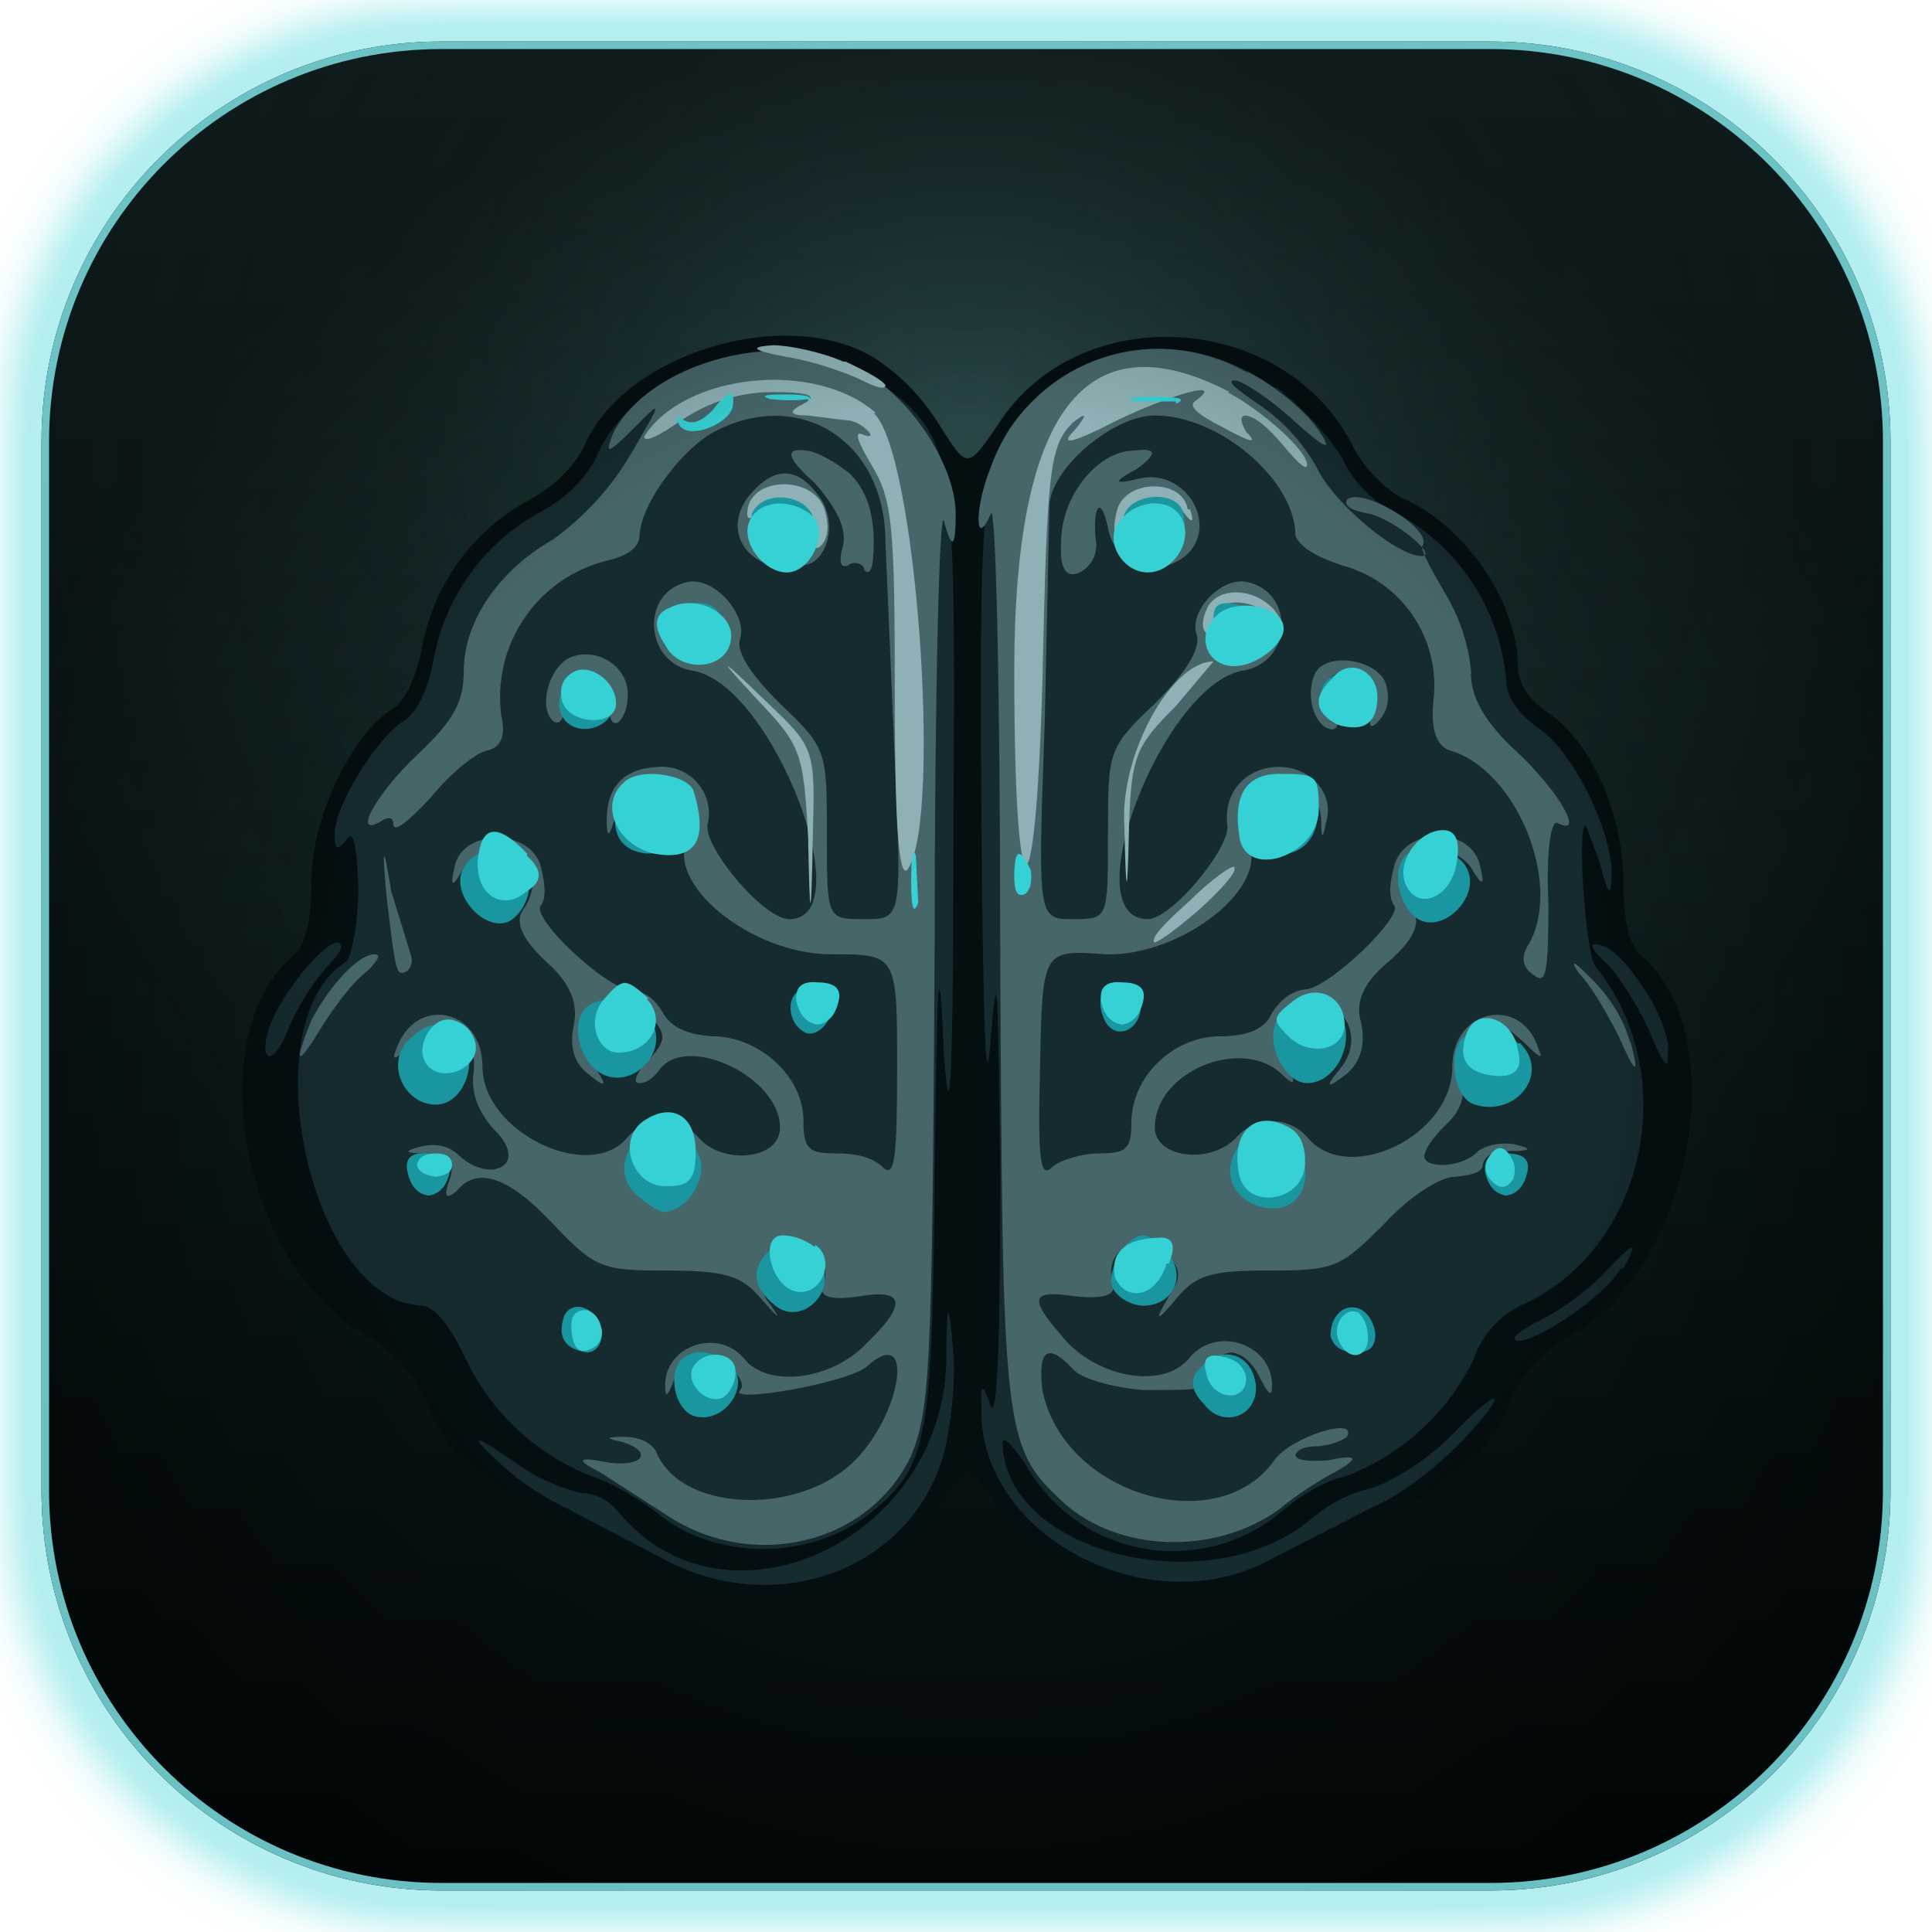
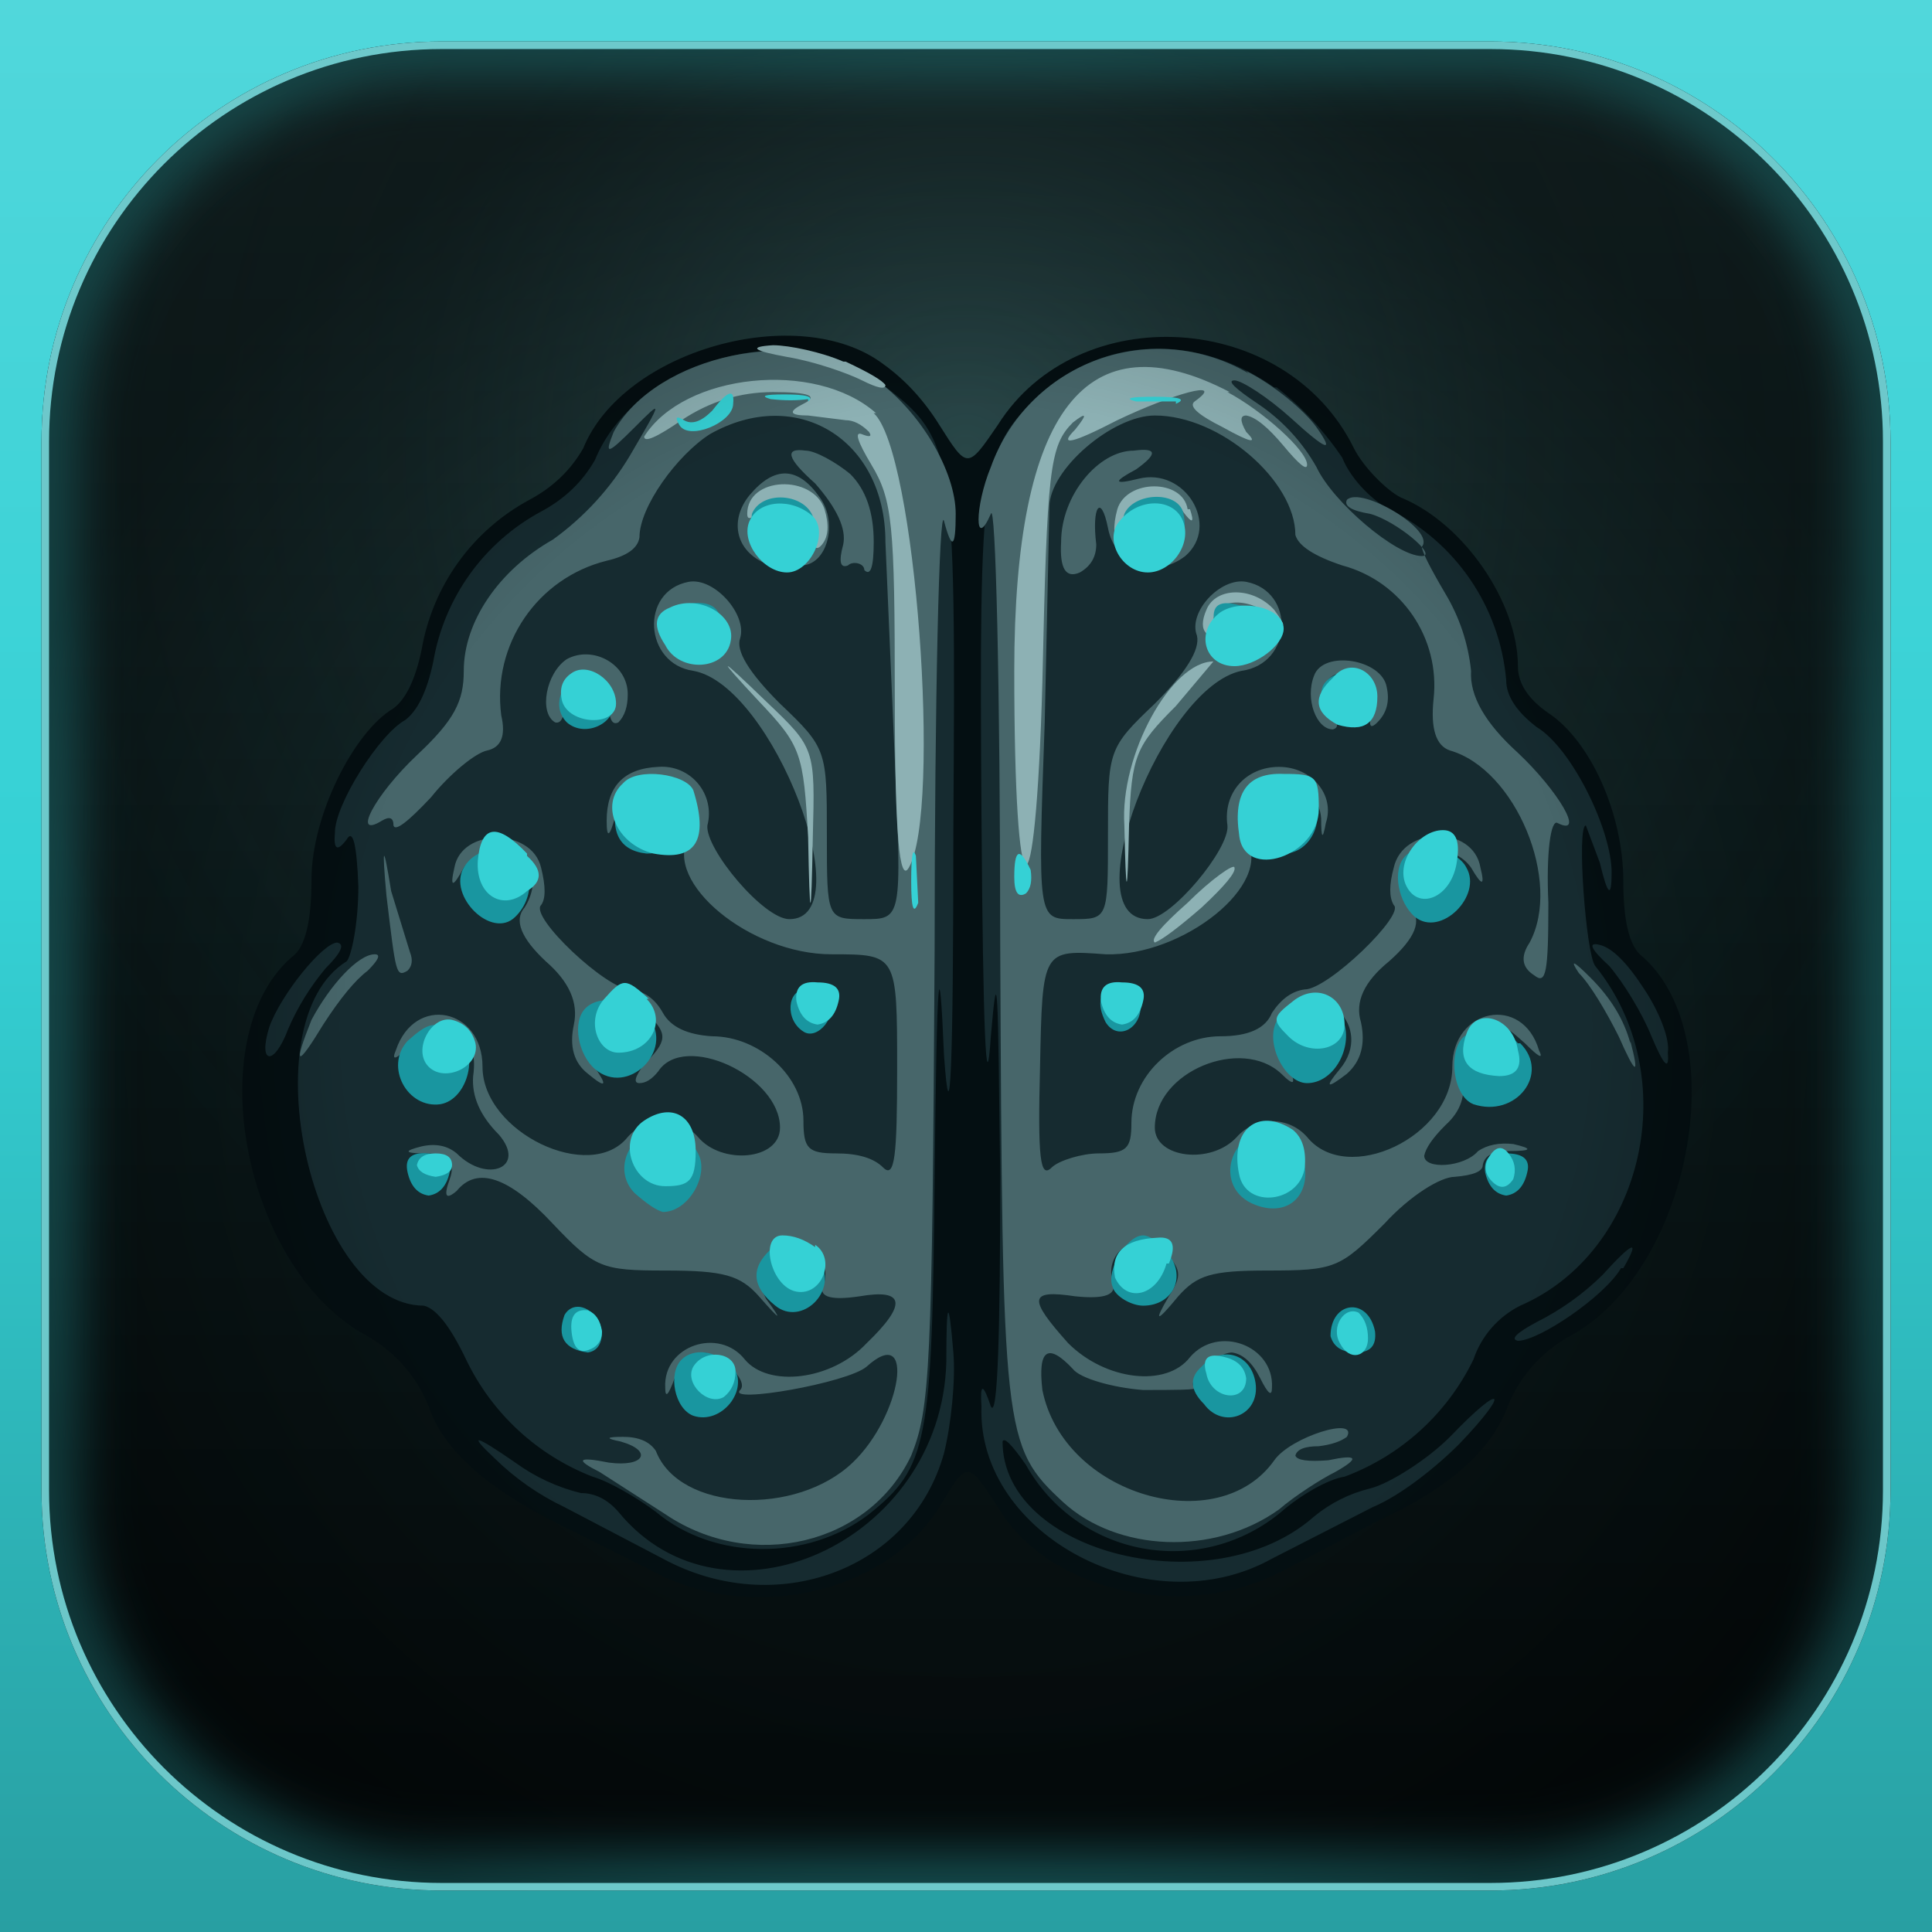
<svg xmlns="http://www.w3.org/2000/svg" width="512" height="512" aria-labelledby="t d" viewBox="0 0 64 64">
  <defs>
    <radialGradient id="g-sheen" cx="32" cy="15" r="34" gradientUnits="userSpaceOnUse">
      <stop offset="0" stop-color="#3a6163" stop-opacity=".55" />
      <stop offset=".55" stop-color="#20393a" stop-opacity=".18" />
      <stop offset="1" stop-color="#20393a" stop-opacity="0" />
    </radialGradient>
    <radialGradient id="g-vig" cx="32" cy="34" r="33" gradientUnits="userSpaceOnUse">
      <stop offset=".62" stop-opacity="0" />
      <stop offset="1" stop-opacity=".42" />
    </radialGradient>
    <linearGradient id="g-body" x1="32" x2="32" y1="0" y2="64" gradientUnits="userSpaceOnUse">
      <stop offset="0" stop-color="#1a2f30" />
      <stop offset=".5" stop-color="#0b1a1b" />
      <stop offset="1" stop-color="#04090a" />
    </linearGradient>
    <clipPath id="clip">
      <use href="#sq" />
    </clipPath>
    <filter id="glow" x="-30%" y="-30%" width="160%" height="160%">
      <feGaussianBlur stdDeviation="0.875" />
    </filter>
    <rect id="sq" x="1.375" y="1.375" width="61.25" height="61.25" rx="13.25" ry="13.25" />
+     <linearGradient id="fb_border" x1="0" y1="0" x2="0" y2="64" gradientUnits="userSpaceOnUse">
+       <stop offset="0" stop-color="#51d7db" />
+       <stop offset=".45" stop-color="#35d1d5" />
+       <stop offset="1" stop-color="#289fa2" />
+     </linearGradient>
  </defs>
-   <rect x="1.125" y="1.125" width="61.75" height="61.75" rx="13.5" ry="13.5" fill="none" stroke="#35d1d5" stroke-width="1" filter="url(#glow)" opacity=".85" />
+   <rect x="0" y="0" width="64" height="64" fill="url(#fb_border)" />
  <g clip-path="url(#clip)">
    <use fill="url(#g-body)" href="#sq" />
    <use fill="url(#g-sheen)" href="#sq" />
+     <use href="#sq" fill="none" stroke="#35d1d5" stroke-width="2.25" opacity=".5" filter="url(#glow)" />
    <g fill-rule="evenodd">
      <path fill="#040f12" d="M28.4 6.3q1.4 1 2.4 2.6c1.2 1.9 1.2 1.9 2.5 0 3.4-5.4 12.3-4.9 15.2 1 .4.8 1.4 1.8 2 2.1 2.7 1.1 5 4.5 5 7.2q0 1.1 1.3 2c1.8 1.2 3.2 4.3 3.2 7.2q0 2.4.7 3.1c4 3.3 2.3 13.2-2.8 16.2a6 6 0 0 0-2.8 3q-1 2.9-5.6 5l-4 2.1c-4.1 2.2-10 1-12.2-2.7-1.3-2-1.3-2-2.5 0-2.3 3.7-8.1 5-12.3 2.7l-4-2q-4.6-2.3-5.5-5a6 6 0 0 0-2.8-3.1c-5.2-3-7-12.9-2.9-16.2q.7-.7.7-3.2C4 25.6 5.8 22 7.5 21q.8-.6 1.2-2.5a9 9 0 0 1 4.6-6.4q1.5-.8 2.3-2.2c1.7-4.2 9.2-6.3 12.8-3.6" transform="translate(7.215 7.168)scale(.776)" />
      <g fill="#162b30">
        <path d="M28 6.9c3.5 2.6 3.5 2.6 3.4 19.3q0 15.3-.4 9.6c-.2-4.7-.3-3.8-.4 5.1-.1 11.5-.3 12.5-2.8 14.5-2.6 2-6.6 2-9.1-.1-.8-.6-2-1.3-2.7-1.5a10 10 0 0 1-5.4-5q-1-2.1-1.8-2.3c-4.8 0-7.5-12.1-3.3-14.7.2-.2.5-1.6.5-3.2q-.1-2.7-.5-2-.6.8-.5-.3c0-1.2 1.9-4.2 3-4.8q.8-.6 1.2-2.5a9 9 0 0 1 4.6-6.4q1.5-.8 2.3-2.2c1.7-4.2 8.4-6.1 11.9-3.5m17.2.4a13 13 0 0 1 2.8 3c.4 1 1.4 1.9 2 2.2a9 9 0 0 1 5 7.3q0 1 1.3 2c1.5.9 3.2 4.4 3.2 6.2q0 1.7-.5-.4l-.6-1.6c-.4 0 0 5.5.4 6 3.8 4.7 2.1 12.2-3.2 14.5a4 4 0 0 0-2 2.3 10 10 0 0 1-5.5 5c-.7.1-1.9.8-2.7 1.5a7.2 7.2 0 0 1-10.9-2q-.9-1.3-1-1c0 4.8 9 7 13.3 3.2a6 6 0 0 1 2.4-1.2c.8-.2 2.4-1.2 3.4-2.2 2.3-2.4 2.6-2 .4.3-1 1-2.5 2.2-3.7 2.7L45 57.3c-5.2 2.9-12.6-1-12.4-6.5q-.1-1.5.4 0c.3.6.4-3.4.4-9.8-.1-8-.1-9.5-.4-6q-.3 4.5-.4-9.4c-.1-15.1 0-15.6 2.5-18 2.8-2.5 6.7-2.6 10-.3M4.6 32.1q-1 1.2-1.6 2.6c-.6 1.6-1.3 1.5-.8-.1.5-1.4 2.3-3.6 2.9-3.6q.5.1-.5 1.1m56.3.9c.6.9 1.1 2.1 1 2.7q.1 1.2-.7-.7c-.4-1-1.2-2.3-1.8-3q-1.2-1.1-.4-.9t1.9 1.9m-1 11.9c-.7 1.2-3.5 3.1-4.4 3.1q-.5-.1.8-.8a11 11 0 0 0 2.8-2q2-2.2.9-.3m-29 7.9c-1.4 5-7.2 7.1-12 4.5l-4.2-2.2a11 11 0 0 1-3-2.1q-1.7-1.6.9.2a8 8 0 0 0 2.8 1.3q.9 0 1.6.8c4.5 5.5 13.8 1.3 14-6.4q0-4 .3-.4c.1 1.2-.1 3.1-.4 4.3" transform="translate(7.215 7.168)scale(.776)" />
        <path d="M12.5 21.8q0 1-1.5 1.6c-2.6 1.2-4.2 6-2.5 7.8q.5.4-1.2 2.1a6.7 6.7 0 0 0 3.2 11.5Q12 45 12 46c0 2.3 2.8 5.4 4.8 5.4q1 .2 2.6 1.5c3.3 3 9.1 1.2 9.1-2.8q0-1.5-.6-.8-.8.6-2.6.6-2 0-3 .9-1.3 1.3-.4-.2c.7-1.3-.4-2.5-1.6-2-1 .4-1 1.8.1 2.7q1.3.9-.2.1c-1.5-.6-1.6-2.7-.3-3.4q1-.6 1.9.1c1.4 1.1 4.9 1 5.9-.1q1.9-2-1-1.5-2 .6-1-.7c.4-.7.4-1-.3-1.8-1.3-1.2-3 .3-2 1.9q.6 1 .1 1-.5-.1-.8-.7-.1-.8-3.4-.8c-3 0-3.2-.1-5-2q-3-3-4.7-1.4c-1 1-2.5-.8-1.7-2 .5-.9 1-.9 3.1-.3q1.6.6.6-.4-.7-.8-1.8-.9c-2.2 0-3.4-2.3-1.9-3.6 1.7-1.6 4.7-.1 3.9 1.9-.5 1.4 1.6 3.2 3.6 3.2q1.5 0 1.6-.5c0-1.1 2-1.6 3.4-.7 2 1.3 3.6 1.3 3.6-.1 0-2-4-3.2-5.7-1.7-1.4 1.2-3.4-.1-3.2-2.1q.4-1.6-1.1-3.1-1.6-1.4-.8-2.3c.7-1.1 0-2.5-1.1-2.5-1.5 0-2.2 1.6-1.2 2.3q.8.6.5 1c-.5.5-1.9-.7-1.9-1.8 0-1 1.6-2.5 2.7-2.5 1 0 2.4 2.1 2 3q0 1 1.2 2c1.7 1.7 3.2 2.3 2.8 1.3q-.3-.6-1-.5-.5.2-1-.2-.2-.5.4-.6.9 0 0-.4-.6-.4-.5-.9.2-.4-.3-.6c-1.1-.4-2.4-3.4-2.6-5.5-.1-2.2-.7-3.6-.7-1.8" transform="translate(7.215 7.168)scale(.776)" />
        <path d="M17.3 24.4c-.9 1.4-.1 4.1 1.2 4.1q1.4 0 2.9 1.7c.8 1 1.9 1.8 2.3 1.8q4.7.4 4.8-.2c0-.2-1.2-.3-2.6-.3-2.4 0-2.9-.2-4.4-1.8q-1.7-1.5-2.7-1.8-1.5.1.1-.4 2.2-1.1 1.1-2.8c-.7-.8-2.3-1-2.7-.3m7.2 9.2q0 .7.7 1.3.7.8-.3.3-.8-.4-.9-.7-.2-.3-1.7-.1c-1 .1-2.2 0-2.6-.4q-.8-.9-.4.2.3.8 2.1.8t3 1.1l1 .7q-.2-.4.8-1.4 1-.8.4-.6t-.5-.6q.1-.9-.7-1.1-.8-.1-.9.5M17.6 40q-.5.8-.3 1.2.1.3-1.5.3c-2 0-2 0-.8 1.3 1.3 1.3 7 1.9 7.8.7.5-.8 2.6-.5 3.3.5.9 1.4 2.4 1.3 2.4-.2 0-1.8-1.2-2.4-4.8-2.3-1.8 0-3.2-.2-3-.3.5-.6-.7-2.2-1.7-2.2q-.9 0-1.5 1m30.4-24q2.3 1 2.9 2.7 1.4 3.6-.1 1.3-.9-1.5-.4-.2c.5 2.2-1.7 3.4-3.5 1.8q-1.5-1.3-.1.3 1 1 2 1.1 1 0 1.7-1.2.7-1.5.6 1.3a7 7 0 0 1-1.3 4.3q-1.2 1.8-.7 2c.7.3-1.4 2.6-2.3 2.6q-.6 0-1 .5c-.4.7 1.3 0 3-1.2q1.5-1 1.1-2c-.7-2.6 2.2-4.2 3.9-2.4q1.7 2-.7 3.6-1.7 1.1-.6-.4.5-1 1.1-1.1.4 0 0-1c-.7-1.2-2.4-1.3-2.9-.2q-.1.8.3 1.7c.4.7.2 1.1-.9 2.2s-1.4 1.7-1.2 2.8c.3 1.4-.8 3-1.9 3q-.4 0 .6-.9c1.3-1 1-3.1-.5-3.1-1.3 0-2.2 1.3-1.6 2.4.4.8.3.9-1.7.7q-3.7-.3-3.7 2.1c0 1.4 2.3 1.5 3.6.2 1.1-1.1 1.6-1.1 2.9.1 2 2 6.3.3 5.7-2.3-.7-2.4 3.8-3.6 4.5-1.1.5 1.3-1 2.9-2.5 2.9q-1 0-1.8.9-1 1 .6.4c2.1-.6 2.6-.6 3.1.3.8 1.2-.8 3-1.7 2q-1.7-1.6-4.7 1.4c-1.8 1.9-2 2-5 2-2.4 0-3.2.2-3.4.8-.3.7-.8.8-3 .5q-4.4-.6-1.9 1.4c1.1 1 4.5 1 5.8 0q.9-.6 1.8-.1c1.4.7 1.2 2.8-.1 3.4q-1.4.8-.3-.1c1.1-.9 1.1-2.3.1-2.7-1.3-.5-2.3.7-1.6 2q.9 1.5-.5.2a5 5 0 0 0-2.9-.9c-1.1 0-2.3-.2-2.6-.6q-.7-.7-.6.7c0 4 5.8 5.8 9.1 2.9 1-.8 2.2-1.5 2.7-1.5 2 0 4.7-3 4.7-5.4q0-.9 2-1.5C59 43 60.5 36 56.4 33c-1.4-1-1.4-1-.7-2.5 1.3-2.7-1-7.5-3.7-7.5q-.9.1-.4-1.5c.6-3-1.9-6.5-4.7-6.5q-1.6-.1.9 1" transform="translate(7.215 7.168)scale(.776)" />
        <path d="M44 24.8c-.8.9-.3 2.1 1.1 2.7q1.6.5.1.5c-.5 0-1.7.8-2.7 1.7-1.5 1.6-2 1.8-4.4 1.8-1.4 0-2.6.2-2.6.4s1 .4 4.9.2q.8-.3 2.3-1.8c.8-1 2-1.8 2.5-1.8 1.1 0 2.8-1.4 2.8-2.2q0-.3-.7.5-.9 1.5-.4-.5c.3-2-1.6-3.1-2.9-1.5m-6.1 8.5q-.3.4 0 1.1.3.9-.4.4-.5-.3.4.6 1 1 .7 1.4-.2.4 1-.7 1.3-1 3-1.1 1.8 0 2.1-.8.5-1-.4-.2c-.4.3-1.5.5-2.5.4q-1.6-.1-1.8.1-.1.4-.8.7-1.2.5-.3-.3c.8-.8.8-1.9 0-1.9q-.6 0-1 .3m5.7 6.4q-.6.8-.4 1.2c.2.3-1.1.5-2.8.4q-5-.2-4.9 2.6c0 1.4 1.5 1.5 2.4.1.7-1 2.8-1.3 3.4-.5.7 1.2 6.5.6 7.7-.7s1.2-1.3-.6-1.3c-1.5 0-1.8-.2-2-1.2-.2-1.3-2-1.7-2.8-.6" transform="translate(7.215 7.168)scale(.776)" />
      </g>
      <g fill="#47666a">
        <path d="M28 6.9c2 1.4 3.5 4 3.5 5.8q0 2.2-.5.3c-.2-.7-.4 7.5-.4 18.3-.1 18-.2 19.6-1 21.6-1.8 3.8-6.8 5-10.5 2.5l-2.8-1.8q-1.6-.8.4-.4c1.5.2 1.9-.5.5-.9q-1-.2.1-.2 1 0 1.4.6c1 2.6 6 2.8 8.4.5 2.1-2 2.7-6 .6-4.1-.8.7-6 1.6-5.4 1 .4-.4-.9-1.6-1.6-1.6q-.7.1-1.2 1.1-.4 1.1-.4.4c-.1-1.8 2.3-2.6 3.4-1.2 1 1.2 3.7.9 5.2-.7q2.6-2.5-.3-2-2 .3-1.5-.6c.3-1.4-1.3-2.3-2.3-1.3-.7.7-.7 1-.2 2q1.1 1.5-.3-.1c-.8-.9-1.5-1.1-4-1.1-2.7 0-3-.1-4.8-2q-2.8-3-4.1-1.4-.7.6-.3-.5t-1-1.1-.2-.3q.9-.2 1.5.3c1.3 1.3 3 .6 1.8-.8q-1.2-1.2-1.1-2.5c.3-2-1.2-2.7-2.7-1.3q-.9.9-.6.2c.8-2.4 3.7-1.8 3.7.7 0 2.8 4.6 5 6.2 3a2 2 0 0 1 3 0c1 1.2 3.5 1 3.5-.4 0-2.2-4.1-4.1-5.2-2.4q-.4.5-.8.5t.2-.8c1-1 1-1.3.2-2.1-1.6-1.6-3.6.1-2.4 2.1q1 1.4-.2.4-.9-.7-.6-2.1T14 31.8q-1.6-1.5-.9-2.3.5-.8.3-1.7c-.4-1-2.2-1-2.9 0q-.7 1.3-.4 0c.3-1.7 3.3-1.7 3.7 0q.3 1.2 0 1.6c-.5.5 2.8 3.6 3.8 3.6q.9.1 1.4 1t2.1 1c2 0 3.9 1.7 3.9 3.6 0 1.2.2 1.4 1.4 1.4q1.4 0 2 .6c.5.5.6-.5.6-4.2 0-4.9 0-4.9-2.8-4.9-3.5 0-7.2-3.1-6.1-5q.8-1-.1-1.7c-1-1.2-2.6-.8-3 .7q-.4 1.5-.4.3 0-2.2 2.2-2.3a2 2 0 0 1 2.1 2.5c-.1 1 2.4 4 3.5 4 3.1 0-.7-10-4.1-10.6-2.1-.3-2.3-3.4-.2-3.8 1.1-.2 2.5 1.4 2.2 2.4q-.3.8 1.7 2.8c2 1.9 2 2 2 5.6s0 3.6 1.6 3.6 1.6 0 1.3-6.8l-.4-9.3c0-4.4-3.8-6.7-7.5-4.6-1.4.9-3 3.1-3 4.4q-.1.7-1.4 1a6 6 0 0 0-4.5 6.6q.3 1.3-.6 1.5c-.5.1-1.6 1-2.4 2Q7.6 26.4 7.5 26q0-.5-.5-.2c-1.3.8-.3-1.1 1.5-2.8 1.6-1.5 2-2.3 2-3.6 0-2.1 1.5-4.3 3.8-5.6a12 12 0 0 0 3.3-3.6C19 7.8 19 7.8 17.8 9s-1.3 1.2-.9.2c1.8-3.3 8-4.6 11-2.3m16-.3c1.2.6 2.5 1.7 3 2.4q1.2 1.7-1.1-.4c-1-.9-2.1-1.6-2.4-1.6q-.5 0 1 1a8 8 0 0 1 2.5 2.7c.7 1.5 3.4 3.8 4.5 3.8.7 0-1.1-1.5-2.2-1.8q-1.2-.2-1-.6c.6-.6 3.8 1.3 3.2 2q0 .3 1 2a8 8 0 0 1 1.1 3.3q-.1 1.6 2 3.5c1.7 1.6 2.9 3.6 1.7 3-.3-.2-.5 1.3-.4 3.4 0 3-.1 3.5-.6 3.1q-.8-.5-.2-1.4c1.4-2.6-.6-7.4-3.4-8.2q-.9-.3-.7-2.2a5.3 5.3 0 0 0-3.9-5.7q-1.8-.6-2-1.3c0-2.3-3.2-5.1-6-5.1-1.8 0-4.5 2.3-4.5 3.9l-.2 9.2C35 30 35 30 36.5 30s1.5 0 1.5-3.6 0-3.7 2-5.6q2-2 1.8-2.9c-.4-1 1-2.5 2.1-2.3 2.1.4 2 3.5-.2 3.8-3.4.7-7.2 10.6-4 10.6 1 0 3.5-3 3.4-4-.2-1.4.8-2.5 2.2-2.5s2.4 1.2 2 2.4q-.2 1.1-.2-.2c-.1-1.5-2-2-3-1-.7.7-.7 1-.2 1.9 1.2 1.9-2.7 5-6 4.9-2.7-.2-2.7-.2-2.8 4.8-.1 3.9 0 4.8.5 4.3.3-.3 1.3-.6 2-.6 1.2 0 1.4-.2 1.4-1.3 0-2 1.8-3.7 3.8-3.7q1.8 0 2.2-1 .6-.9 1.4-1c1 0 4.3-3.2 3.8-3.6q-.3-.5 0-1.6c.4-1.8 3.4-1.8 3.7 0q.3 1.2-.4 0c-.7-1-2.4-1-2.8 0q-.3 1 .2 1.7.8.8-.9 2.3-1.6 1.3-1.2 2.6.3 1.4-.6 2.2-1.3 1-.3-.2c1.5-1.8-.8-4-2.3-2.2q-.9.7 0 1.9.7 1.4-.2.5c-1.7-1.6-5.4-.1-5.4 2.3 0 1.3 2.4 1.6 3.5.4a2 2 0 0 1 3 0c1.7 2.1 6.2 0 6.2-3 0-2.5 3-3.1 3.7-.7q.3.6-.6-.3c-1-.9-1.2-1-2.2-.4q-.8.5-.5 1.8.3 1.2-.7 2.1-.8.8-.9 1.3c0 .6 1.7.5 2.3-.2q.6-.4 1.5-.3 1.3.3-.2.3-1 0-1.1.6 0 .4-1.2.5c-.6 0-1.9.8-3 2-1.9 1.9-2.1 2-5 2-2.4 0-3 .2-3.8 1.1q-1.4 1.7-.4 0c.6-.9.5-1.2-.2-1.9-1-1-2.6-.1-2.2 1.3q.3.8-1.6.6c-2-.3-2 .1-.3 2 1.6 1.6 4.2 1.9 5.2.6 1.2-1.4 3.6-.5 3.5 1.3q0 .6-.5-.4t-1.2-1.1c-.7 0-2 1.2-1.6 1.5.2.1-.9.1-2.2.1-1.3-.1-2.7-.5-3-.9q-1.6-1.7-1.3.9c.9 4.5 7.5 6.4 9.9 3 .7-1 3.6-1.9 3.1-1q-.4.3-1.2.4-.9 0-1 .4.1.3 1.4.2 1.9-.4.3.5c-.6.3-1.7 1-2.4 1.6-2.8 2-6.9 1.8-9.2-.3-2.6-2.4-2.6-2.9-2.7-23.8 0-11.3-.2-19-.4-18.4-.7 1.6-.7-.3 0-2a7.6 7.6 0 0 1 11-4M27 11q1 1 1 2.9 0 1.6-.4 1.2c0-.3-.5-.4-.7-.2q-.5.2-.2-.9.2-1-1.2-2.6-1.8-1.6-.4-1.4c.4 0 1.3.5 1.9 1m12.2-.2q-1.5.8.1.4c2-.5 3.5 2 2 3.3-1.3 1-3 .4-3.3-1.2-.3-1.5-.7-.9-.5.7q0 .8-.7 1.2-.9.4-.8-1.3c0-2 1.6-3.9 3.1-3.9q1.5-.2.1.8M25.7 12c.8 1.1.3 2.9-.8 2.9q-.5 0 .1-.7c.8-1 .3-2.3-1-2.3-1.2 0-1.6 1.3-.6 2.3q.9.9.2.7c-1.5-.5-1.8-1.9-.9-3q1.6-1.9 3 .1m-8.2 8.4q0 .8-.4 1.2-.4.2-.4-.8.1-1.3-1-1.2-1 0-.9 1.1 0 1-.4.9c-.7-.4-.4-2.1.5-2.7 1.1-.6 2.6.2 2.6 1.5m32.4-.3q.2.9-.4 1.5-.5.5-.2-.6t-.6-1.4c-1.2-.5-2 .6-1.2 1.6q.5.6.1.7c-.7 0-1.2-1.3-.8-2.3.4-1.1 2.9-.7 3.1.5M8.2 31.4q.2.5-.1.8c-.5.3-.5.1-.9-3.2q-.3-3.3.2-.2zm-1.8.8q-.8.6-1.9 2.3-1.7 2.8-.5-.2c.8-1.5 2-2.8 2.7-2.8q.4 0-.3.7m53.9 3q.6 2.3-.5-.2c-.5-1-1.2-2.2-1.7-2.7q-.6-.9.5.2 1.3 1.3 1.7 2.8" transform="translate(7.215 7.168)scale(.776)" />
        <path d="M17.6 40q-.6.9-.3 1.1.1.3-1.9-.1c-2.9-.5-3-.2-.6 1.8 2.2 1.9 7 2.5 8.2 1 .9-1.1 2.7-.8 3.3.6C27 46 29 45.9 29 44c0-2.4-1.4-3.2-5.1-3h-3.1c.4-.5-1-2.1-1.8-2.1q-.9 0-1.5 1m26.1-.2q-.6.8-.4 1.2c.1.2-1.2.3-3 .2q-5.4-.5-5.2 3c0 1.8 2 2 2.8.3.6-1.4 2.3-1.7 3.2-.6 1.3 1.5 6 .9 8.3-1q3.5-2.9-.7-1.9c-1.9.5-2 .4-2.2-.6-.2-1.3-2-1.6-2.8-.6" transform="translate(7.215 7.168)scale(.776)" />
      </g>
      <g fill="#8db1b4">
        <path d="M26.8 6.2q1.5.7 1.7 1 0 .3-1-.2c-.6-.3-2-.8-3.2-1q-2.2-.4-.6-.5c.7 0 2.1.3 3 .7M28 8.4c1.8 1.6 2.9 17 1.5 19.4-.4.7-.6-1.4-.6-7.3 0-7.4-.1-8.4-1-9.9q-.9-1.5-.4-1.3t.3-.1q-.5-.5-1-.5l-1.6-.2Q24 8.5 25 8t-1.3-.5q-2.1 0-3.9 1.2-1.6 1.1-1.6.7c1.7-2.7 7.3-3.3 9.9-1m15-.9c1.5.8 3.4 2.5 3.4 3.1q0 .4-1-.8t-1.6-1.3q-.4 0 0 .7.8.8-1-.2-1.6-.8-1.2-1.1c1.4-1-1-.3-3.3.8q-2.9 1.5-1.8.4.8-1-.1-.3c-1 1-1.1 2-1.3 11.1-.3 10.6-1.2 10.3-1.2-.5q0-16.7 9.2-11.9m-17.3 5q.3 1-.1 1.5t-.5-.6c0-1.3-1.6-1.9-2.2-.8q-.5.5-.5.1c0-1.6 2.8-1.7 3.3-.2m15.6 0q.3.9-.3.1c-.7-1.1-2.3-.5-2.3.8q0 1.1-.4.6-.4-.4-.1-1.5c.4-1.3 2.8-1.3 3 0m3.7 4.3q.8 1.1-.1.3c-1-.9-2.5-.8-2.5.2q0 .8-.3.5t0-1c.4-1 2-1 2.9 0m-19.7 9.7q-.1 5.6-.2 0c-.2-3.6-.3-3.9-2.1-5.8q-2.8-3 .3 0c2.1 2 2.1 2 2 5.8m15.5-5.6c-1.7 1.7-1.9 2.1-2 5.1q-.1 4.8-.2 0c-.2-3 2-7 3.8-7zm1.1 8.6q-1.5 1.3-2 1.5-.3-.2 1.4-1.7c1-1 2-1.7 2-1.5q.1.3-1.4 1.7" transform="translate(7.215 7.168)scale(.776)" />
        <path fill="#1996a0" d="M25.4 12.8c.5 1.3-1 2.4-2 1.4q-.7-.7-.6-1.5c.4-1 2.2-.9 2.6.1m15.8-.2q.4 1.7-1.2 1.9-1.8-.2-1.3-1.8c.4-.9 2.2-1 2.5-.1m-19.7 4.9c0 1.2-1.3 1.9-2.1 1.1s-.1-2.1 1.1-2.1q1 0 1 1m23.3.3c0 1.4-2 1.3-2.2-.2q-.4-1.4 1-1 1.2.1 1.2 1.2m-27.9 2.8c.2 1-1.2 1.7-2 1-.8-.8 0-2.2 1-2q.7.2 1 1m32.5-.3q.2.7-.3 1.3c-.7.7-2.4-.7-1.9-1.6.5-.8 1.8-.6 2.2.3M20 24.8c.8 1 0 2.4-1.7 2.4q-1.8-.2-1.2-2.5c.4-1 2-.9 2.9.1m26.3-.4c1.2.7.6 2.8-.8 2.8-1.6 0-2.5-1.4-1.6-2.4q1-1.3 2.4-.4m-33 3.9a2 2 0 0 1-.6 1.6c-1 1-2.9-.9-2.2-2.1s2.6-.9 2.8.5m40-.5c.7 1.2-1.1 3-2.2 2.1-.7-.6-1-2-.4-2.6s2.2-.3 2.6.5m-27.2 5.6c.4.7-.5 1.8-1.1 1.4-.8-.5-.7-1.8.1-1.8q.7 0 1 .4m13.3.3c0 1-1 1.5-1.5.7q-.3-.6-.2-1c.5-.7 1.7-.4 1.7.3m-21 .5c1.1 1.4-.9 3.4-2.3 2.2-.7-.6-1-2-.4-2.6s2-.4 2.6.4m29.8.3c.3 1.1-.5 2.5-1.6 2.5-1 0-1.9-1.9-1.2-2.8.9-1 2.4-.9 2.8.3m-37.9.4c1 .7.5 2.8-.7 3-1.4.2-2.4-1.6-1.4-2.7.9-.8 1.2-.9 2.1-.3m45.4.4c1.3 1.3-.2 3.2-2 2.6-1-.4-1.1-2.7-.2-3 1-.5 1.3-.5 2.1.4m-35 4.7c.5.9-.4 2.5-1.5 2.5q-.4-.1-1.2-.8c-1-1-.2-2.7 1.2-2.7q1 0 1.5 1m25.9.5c.2 1.4-.8 2.2-2.1 1.7-1.9-.7-1.1-3.4.9-3.1q1 .2 1.2 1.4m-36.5.3q-.2.9-.9 1-.7-.1-.9-1T9 40t.9.8m46 0q-.2.9-.9 1-.7-.1-.9-1-.1-.9.9-.8 1.1 0 .9.8m-30.2 3.8c.8 1.3-.8 2.8-1.9 1.9q-1.5-1.2-.2-2.4 1.1-1.2 2.1.5m14.8-.4c.9 1 .3 2.3-1 2.3-.5 0-1.2-.4-1.3-.8-.3-.7.6-2.2 1.3-2.2q.4 0 1 .7m-24.1 3.4q0 .8-.6.9-1.5-.2-1-1.6c.4-.7 1.4-.3 1.6.7m33 0q.1.9-.8.9t-1.1-.7c0-1.5 1.6-1.7 1.9-.2M22 49.1c.7 1-.5 2.5-1.7 2.1-.8-.3-1.1-1.8-.5-2.4.5-.5 1.5-.4 2.1.3m22.4.7c.2 1.4-1.4 2-2.2.9q-.9-.9-.1-1.6c.8-.9 2.1-.6 2.3.7" transform="translate(7.215 7.168)scale(.776)" />
        <path fill="#35d1d5" d="M22 8c0 .8-1.9 1.6-2.3.9q-.3-.5.2-.2t1.2-.4q1-1.3.9-.3m3.2-.2q-.7.1-1.6 0-.7-.2.6-.2 1.4 0 1 .3m15.7 0h-1.7q-.8-.2.8-.2t.9.3m-15.5 4.8c.7.7-.1 2.4-1.1 2.4s-2-1.3-1.6-2.2 1.8-1 2.7-.2m15.8.2c.4 1-.5 2.2-1.5 2.2-1.1 0-1.9-1.4-1.2-2.2.8-1 2.3-1 2.7 0m-19.3 5.1c-.2 1.3-2.2 1.4-2.8.2q-.8-1.2.2-1.6c1.2-.6 2.8.3 2.6 1.4m23.6-.5c0 .7-1.2 1.6-2.1 1.6-1.3 0-1.7-1.5-.6-2.3.9-.6 2.7-.2 2.7.7M17 20.8c0 1-2 .9-2.3-.1q-.2-.8.4-1.2c.7-.5 1.9.3 1.9 1.3m32.5-.3q0 1.7-1.7 1.2-1.5-.8-.2-2c.7-.9 1.9-.3 1.9.8M20.3 24.5q1 3.2-1.7 2.7c-1.6-.4-2.3-2.1-1.3-3 .6-.7 2.7-.4 3 .3m26.7.8c0 2-3.2 3.1-3.4 1.1q-.4-2.7 1.9-2.6c1.4 0 1.5.1 1.5 1.5m-33.8 2q1 .9 0 1.5c-1 .9-2.2.2-2.1-1.3q.2-2.3 2.1-.3m39.7.3c-.2 1.6-1.7 2.2-2.2 1-.4-1 .6-2.3 1.6-2.3q.8 0 .6 1.3m-23 1.8q-.3.8-.3-.9t.2-1.1zm4.8-1.4q.1.7-.2 1-.5.3-.5-.7 0-1.8.7-.3m-16.4 5.5c.9.9.2 2.3-1.2 2.3-.9 0-1.4-1.4-.6-2.3s.9-.9 1.9 0m8.1.1q-.2.9-.9 1-.7-.1-.9-1-.1-.9.9-.8 1.1 0 .9.8m13 0q-.2.9-.9 1-.7-.1-.9-1-.1-.9.9-.8 1.1 0 .9.8m8.6 1c0 1.1-1.5 1.4-2.4.5-.7-.7-.7-.8.2-1.5 1-.8 2.2-.2 2.2 1m-37.1.8c.2 1-1.3 1.7-2 1s.1-2.2 1-2q.8.2 1 1m44.5.3q.3 1.1-.8 1.1-2-.1-1.4-1.8c.4-1.2 2-.7 2.2.7m-35.1 4.3c0 1.3-.3 1.5-1.3 1.5-1.4 0-2.1-2-.9-2.8s2.2-.2 2.2 1.3M45.9 39q.6.5.5 1.6c-.2 1.5-2.5 1.8-2.8.3-.4-1.9.8-2.9 2.3-1.9m9.4 2.1q-.4.6-.9.1t-.1-1.1.8-.1.2 1.1M10 40.5q0 .4-.7.5-.7-.1-.8-.5.1-.5.8-.5t.7.5m15.5 3.4c.9.6.3 2.2-.8 2s-1.6-2.4-.6-2.4q.7 0 1.4.5m15 .7c-.4 1.4-1.7 1.7-2.2.6q-.3-1.6 1.8-1.7 1-.1.5 1.1m-24.2 2.9q0 .6-.6.8t-.7-.8.7-.9q.5.2.6.9m32.7.3c0 .8-.8 1-1.2.2-.4-.7.2-1.6.8-1.3q.4.4.4 1.1m-27 1.4q0 .7-.5 1.1c-.7.4-1.7-.6-1.3-1.3.5-.8 1.8-.6 1.8.2m21.8.3c0 1.1-1.5.9-1.7-.2q-.3-1 .8-.7.8.2.9.9" transform="translate(7.215 7.168)scale(.776)" />
      </g>
    </g>
    <use fill="url(#g-vig)" href="#sq" />
  </g>
  <rect x="1.5" y="1.5" width="61" height="61" rx="13.125" ry="13.125" fill="none" stroke="#7ce0e3" stroke-width="0.25" opacity=".85" />
</svg>
